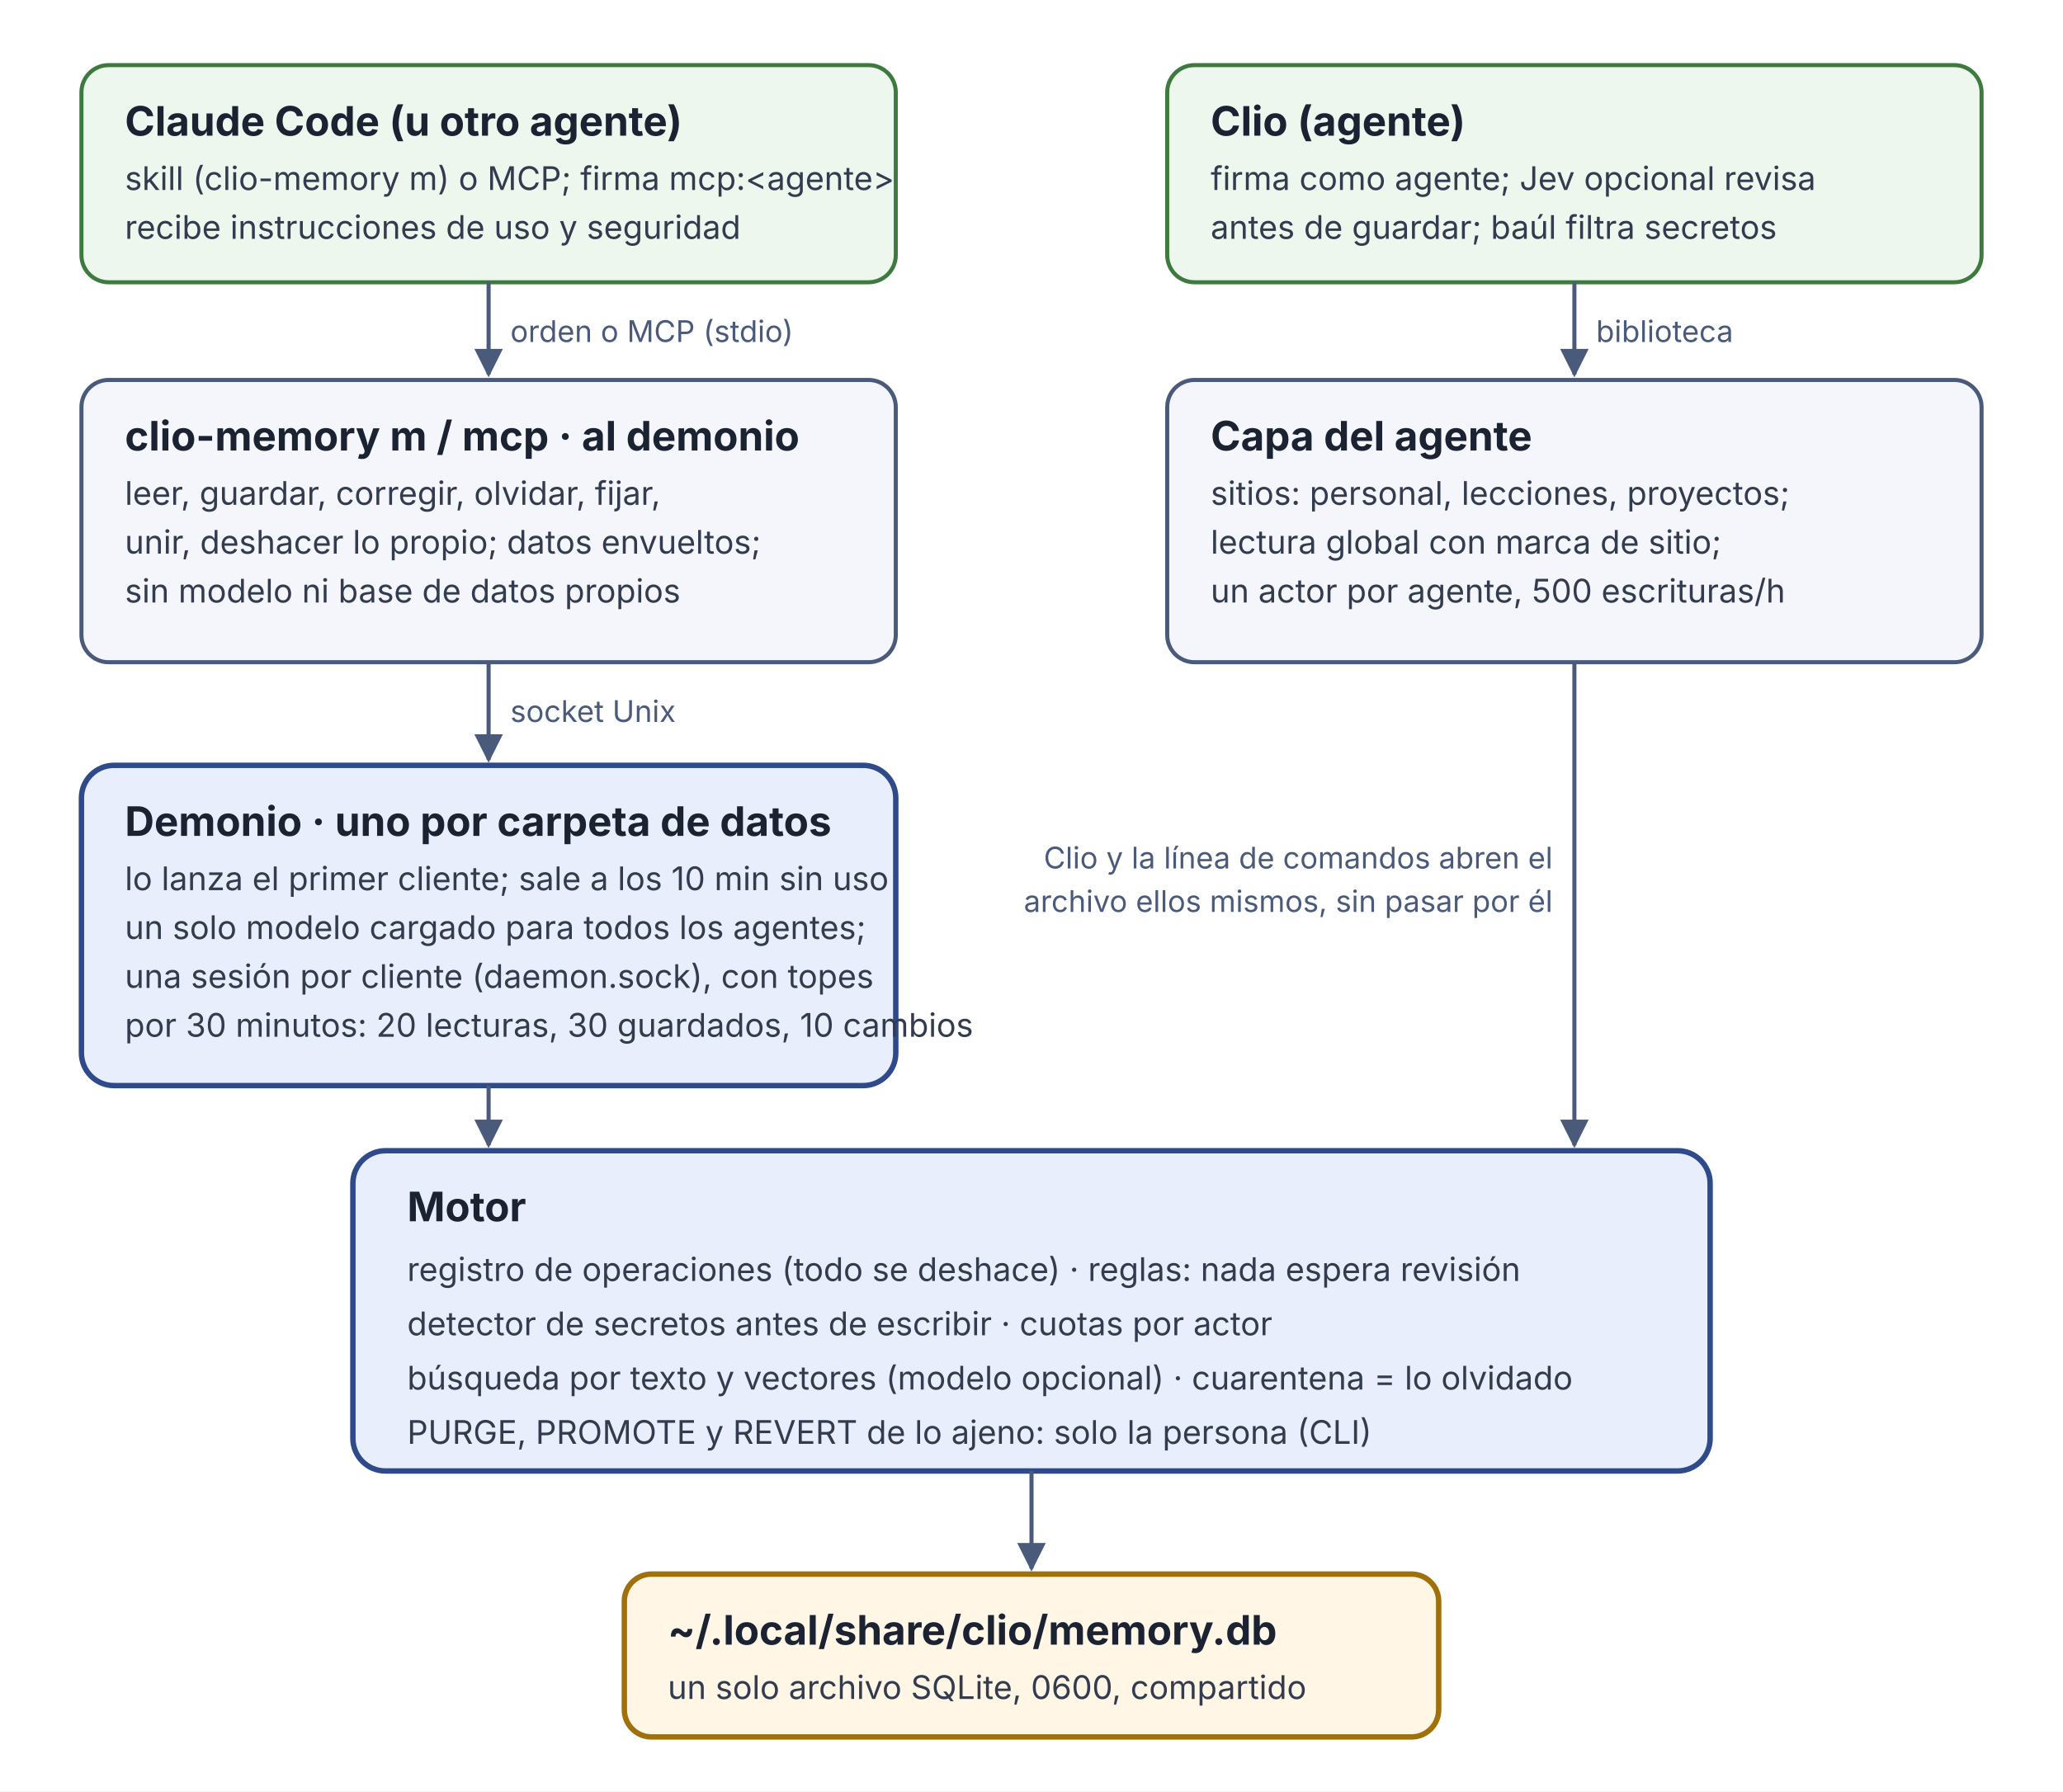
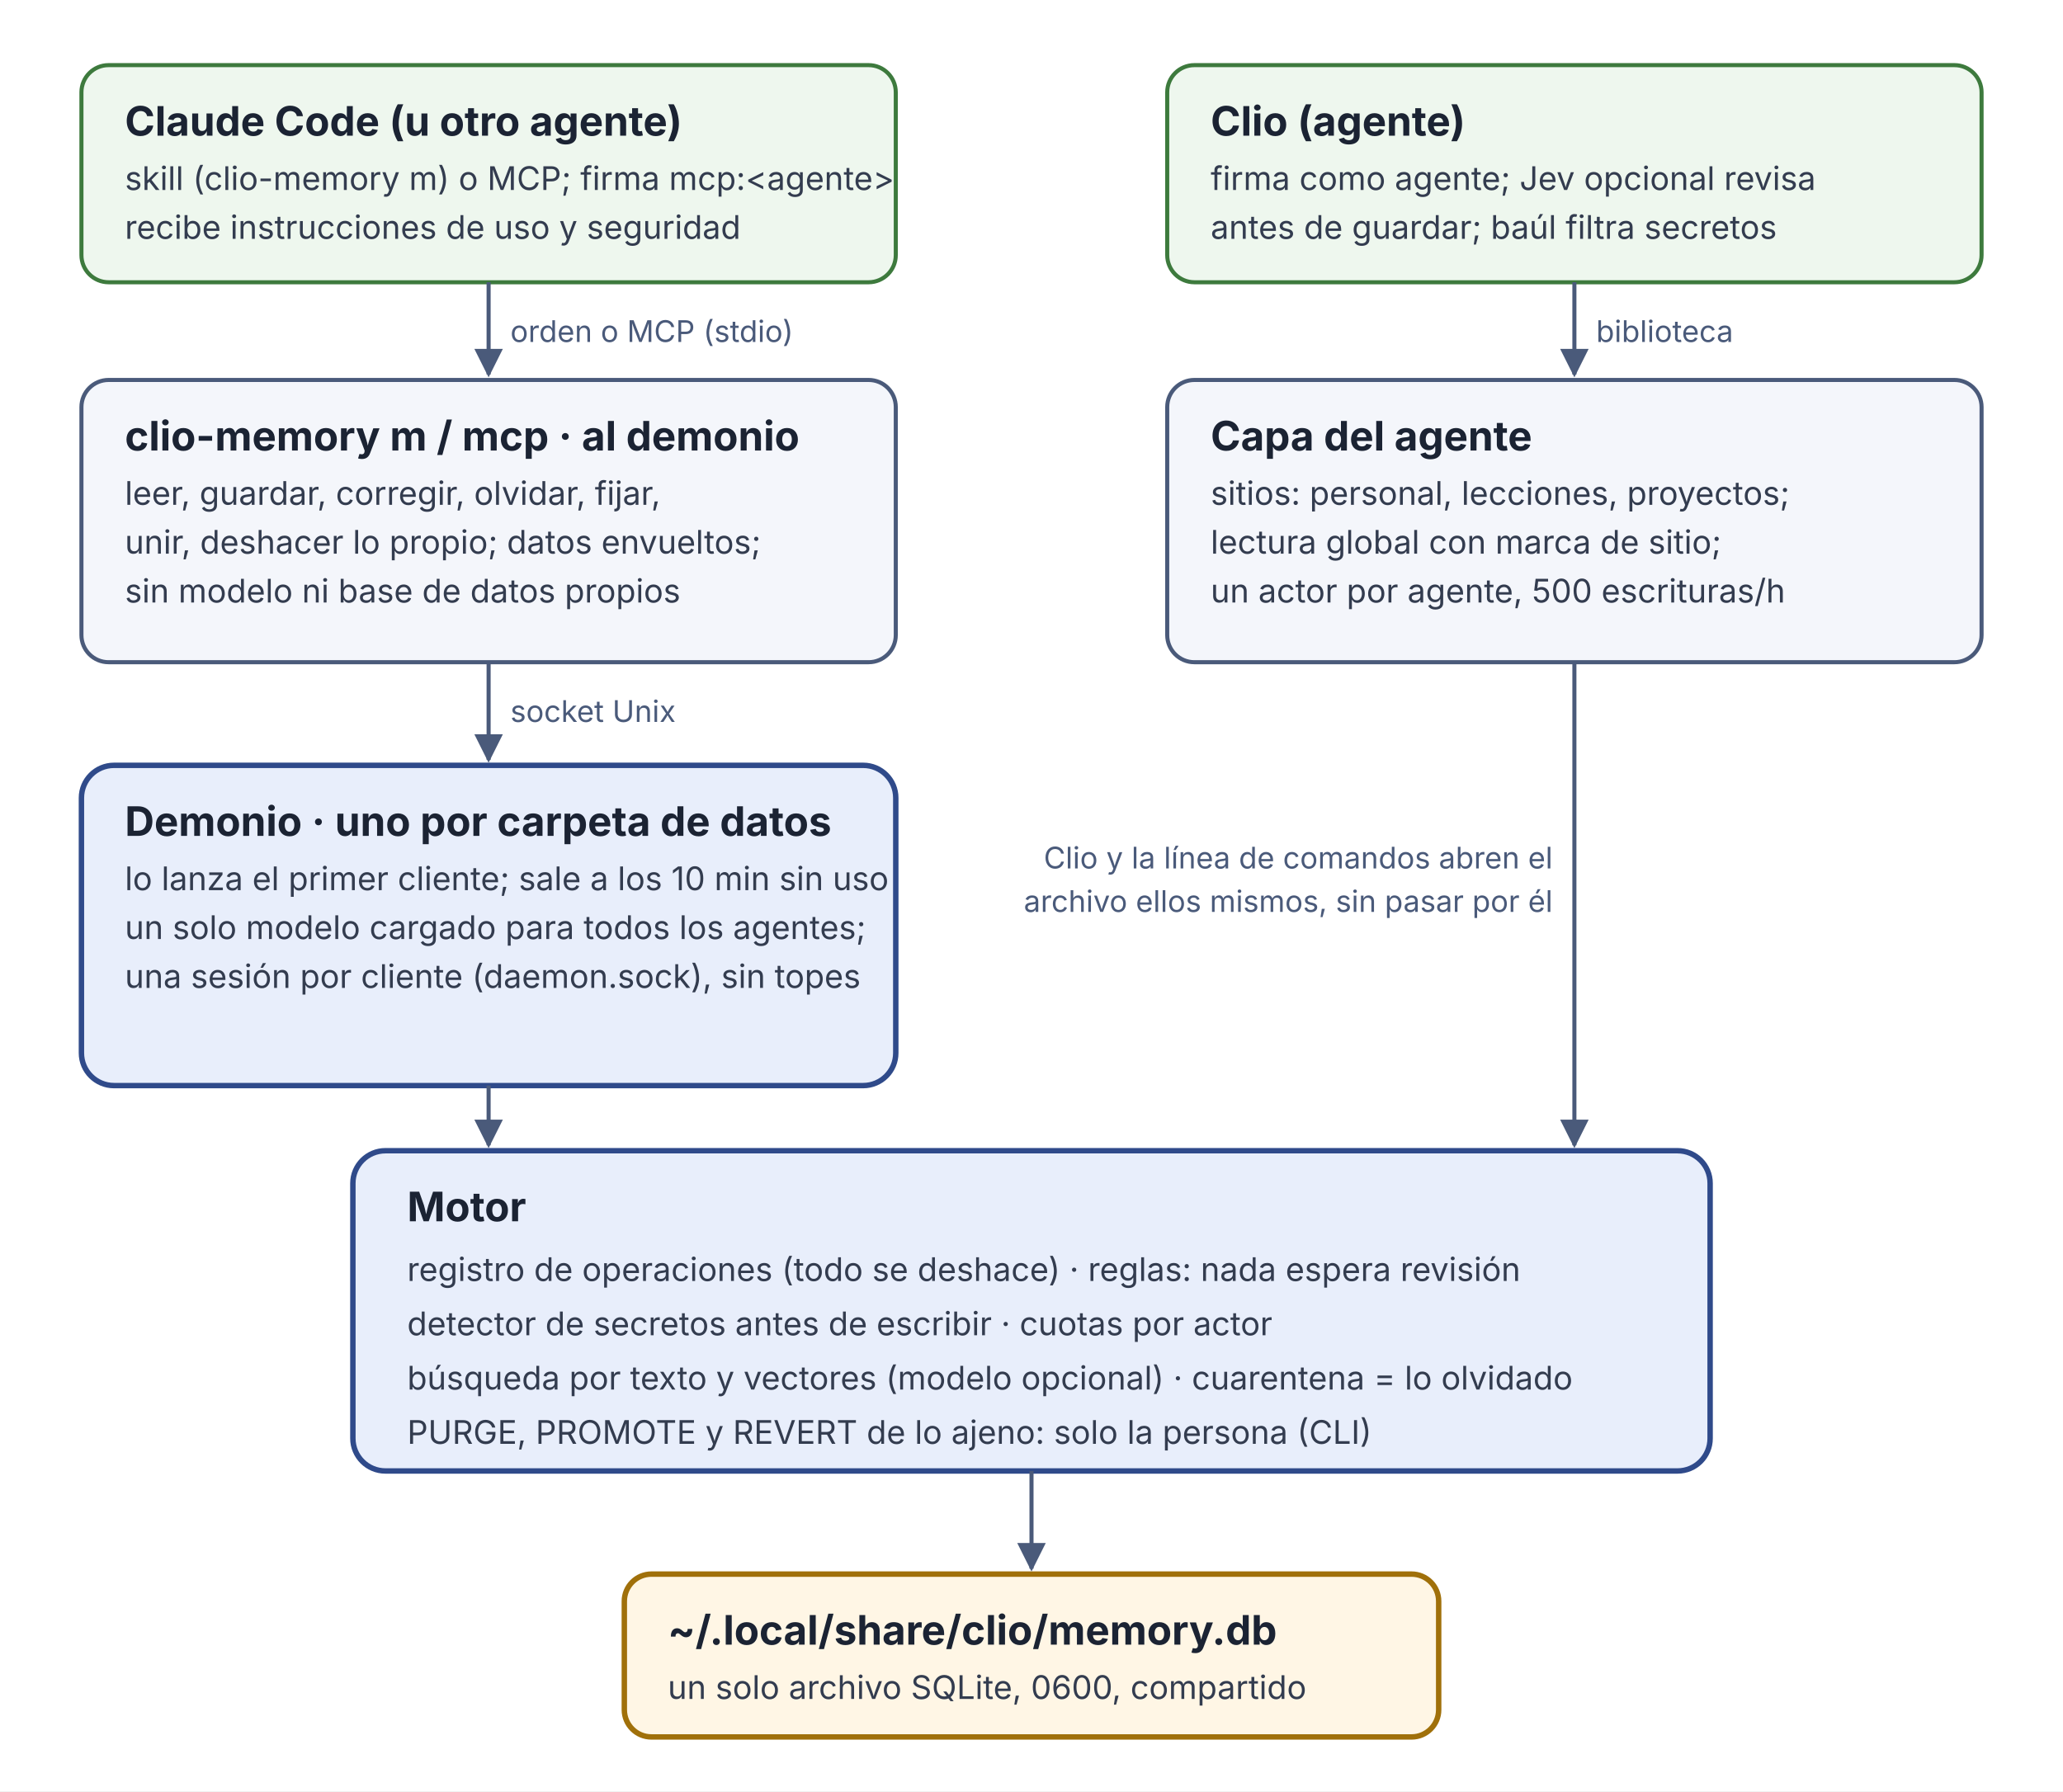
<svg xmlns="http://www.w3.org/2000/svg" viewBox="0 0 760 660" font-family="system-ui, -apple-system, Segoe UI, sans-serif" role="img" aria-labelledby="t d">
  <style>
    .bg { fill: #ffffff; }
    .box { fill: #f4f6fb; stroke: #4a5a7a; stroke-width: 1.5; }
    .core { fill: #e8eefb; stroke: #2f4a8a; stroke-width: 2; }
    .file { fill: #fff6e5; stroke: #a0700a; stroke-width: 2; }
    .ext { fill: #eef7ee; stroke: #3d7a3d; stroke-width: 1.5; }
    .h { font-size: 15px; font-weight: 700; fill: #1b2333; }
    .s { font-size: 12px; fill: #333c4f; }
    .ln { stroke: #4a5a7a; stroke-width: 1.5; fill: none; }
    .lab { font-size: 11px; fill: #4a5a7a; }
    @media (prefers-color-scheme: dark) {
      .bg { fill: #14171f; }
      .box { fill: #1d2230; stroke: #8fa0c8; }
      .core { fill: #1d2840; stroke: #9db4ee; }
      .file { fill: #2e2614; stroke: #e0b04a; }
      .ext { fill: #1b2a1d; stroke: #7cc27c; }
      .h { fill: #eef1f8; }
      .s { fill: #c8cfdd; }
      .ln { stroke: #8fa0c8; }
      .lab { fill: #8fa0c8; }
    }
  </style>
  <defs>
    <marker id="a" viewBox="0 0 10 10" refX="9" refY="5" markerWidth="7" markerHeight="7" orient="auto-start-reverse">
      <path d="M0 0 L10 5 L0 10 z" fill="#4a5a7a" />
    </marker>
  </defs>
  <rect class="bg" width="760" height="660" />
  <rect class="ext" x="30" y="24" width="300" height="80" rx="10" />
  <text class="h" x="46" y="50">Claude Code (u otro agente)</text>
  <text class="s" x="46" y="70">skill (clio-memory m) o MCP; firma mcp:&lt;agente&gt;</text>
  <text class="s" x="46" y="88">recibe instrucciones de uso y seguridad</text>
  <rect class="ext" x="430" y="24" width="300" height="80" rx="10" />
  <text class="h" x="446" y="50">Clio (agente)</text>
  <text class="s" x="446" y="70">firma como agente; Jev opcional revisa</text>
  <text class="s" x="446" y="88">antes de guardar; baúl filtra secretos</text>
  <rect class="box" x="30" y="140" width="300" height="104" rx="10" />
  <text class="h" x="46" y="166">clio-memory m / mcp · al demonio</text>
  <text class="s" x="46" y="186">leer, guardar, corregir, olvidar, fijar,</text>
  <text class="s" x="46" y="204">unir, deshacer lo propio; datos envueltos;</text>
  <text class="s" x="46" y="222">sin modelo ni base de datos propios</text>
  <rect class="box" x="430" y="140" width="300" height="104" rx="10" />
  <text class="h" x="446" y="166">Capa del agente</text>
  <text class="s" x="446" y="186">sitios: personal, lecciones, proyectos;</text>
  <text class="s" x="446" y="204">lectura global con marca de sitio;</text>
  <text class="s" x="446" y="222">un actor por agente, 500 escrituras/h</text>
  <rect class="core" x="30" y="282" width="300" height="118" rx="12" />
  <text class="h" x="46" y="308">Demonio · uno por carpeta de datos</text>
  <text class="s" x="46" y="328">lo lanza el primer cliente; sale a los 10 min sin uso</text>
  <text class="s" x="46" y="346">un solo modelo cargado para todos los agentes;</text>
-   <text class="s" x="46" y="364">una sesión por cliente (daemon.sock), con topes</text>
-   <text class="s" x="46" y="382">por 30 minutos: 20 lecturas, 30 guardados, 10 cambios</text>
+   <text class="s" x="46" y="364">una sesión por cliente (daemon.sock), sin topes</text>
  <text class="lab" x="572" y="320" text-anchor="end">Clio y la línea de comandos abren el</text>
  <text class="lab" x="572" y="336" text-anchor="end">archivo ellos mismos, sin pasar por él</text>
  <rect class="core" x="130" y="424" width="500" height="118" rx="12" />
  <text class="h" x="150" y="450">Motor</text>
  <text class="s" x="150" y="472">registro de operaciones (todo se deshace) · reglas: nada espera revisión</text>
  <text class="s" x="150" y="492">detector de secretos antes de escribir · cuotas por actor</text>
  <text class="s" x="150" y="512">búsqueda por texto y vectores (modelo opcional) · cuarentena = lo olvidado</text>
  <text class="s" x="150" y="532">PURGE, PROMOTE y REVERT de lo ajeno: solo la persona (CLI)</text>
  <rect class="file" x="230" y="580" width="300" height="60" rx="10" />
  <text class="h" x="246" y="606">~/.local/share/clio/memory.db</text>
  <text class="s" x="246" y="626">un solo archivo SQLite, 0600, compartido</text>
  <path class="ln" d="M180 104 V138" marker-end="url(#a)" />
  <text class="lab" x="188" y="126">orden o MCP (stdio)</text>
  <path class="ln" d="M580 104 V138" marker-end="url(#a)" />
  <text class="lab" x="588" y="126">biblioteca</text>
  <path class="ln" d="M180 244 V280" marker-end="url(#a)" />
  <text class="lab" x="188" y="266">socket Unix</text>
  <path class="ln" d="M180 400 V422" marker-end="url(#a)" />
  <path class="ln" d="M580 244 V422" marker-end="url(#a)" />
  <path class="ln" d="M380 542 V578" marker-end="url(#a)" />
</svg>
